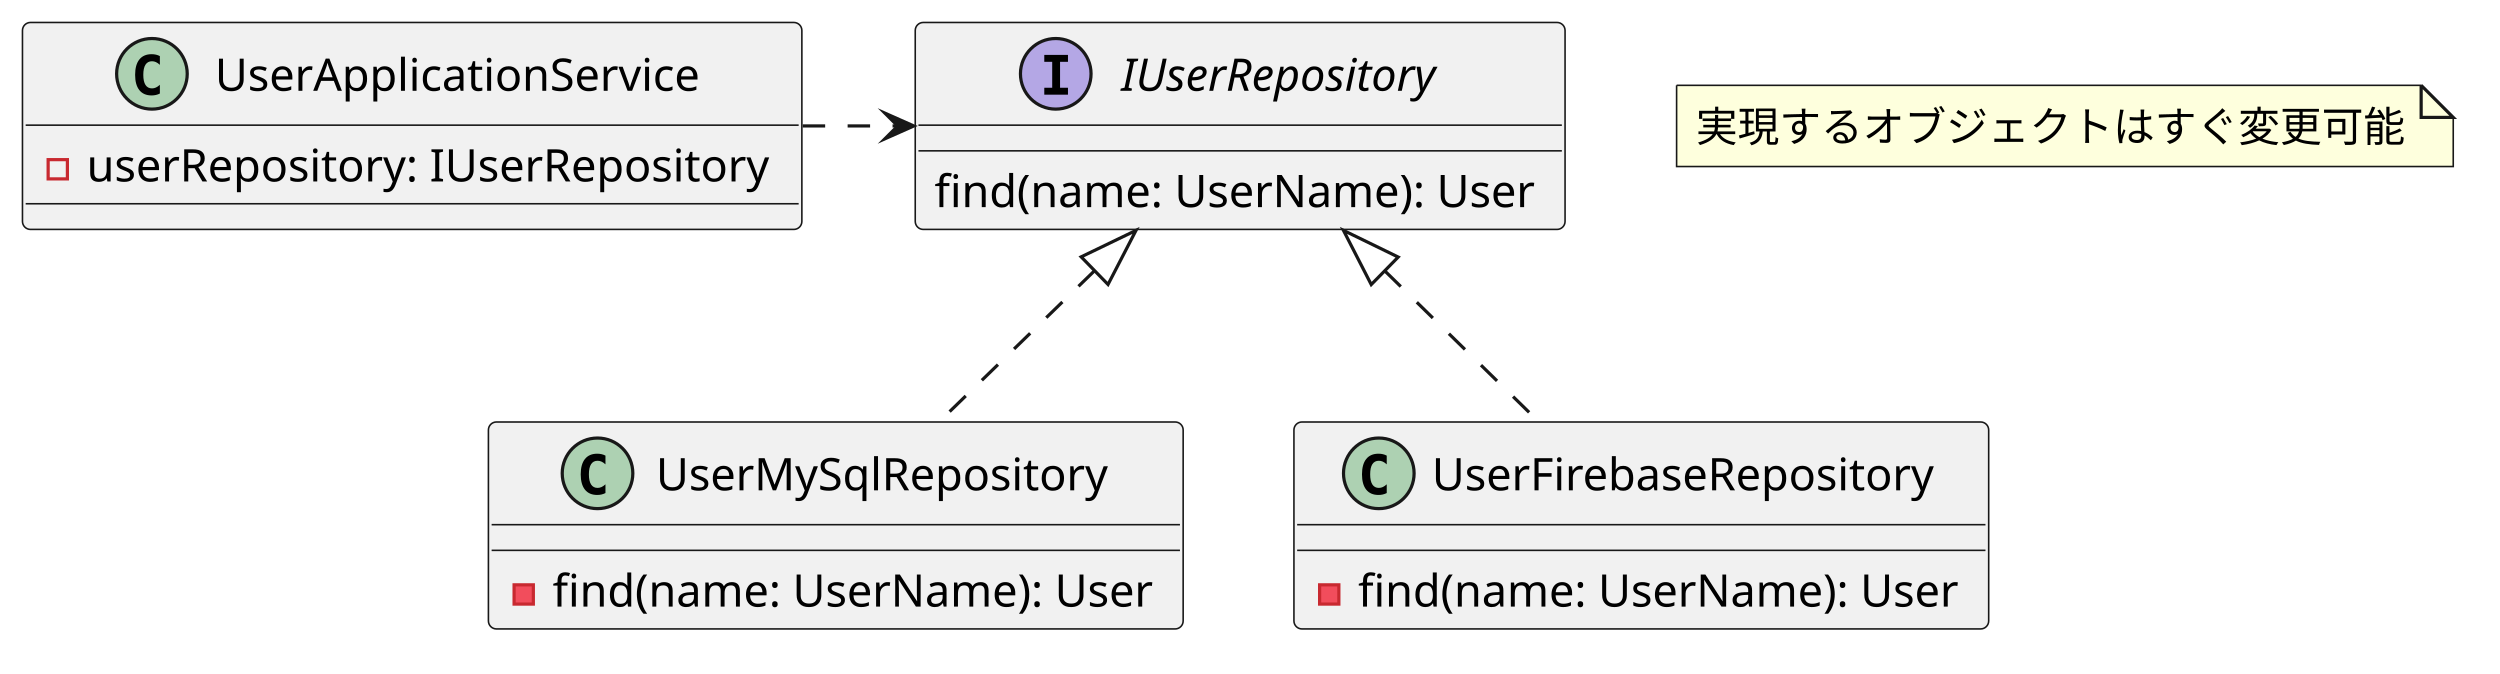
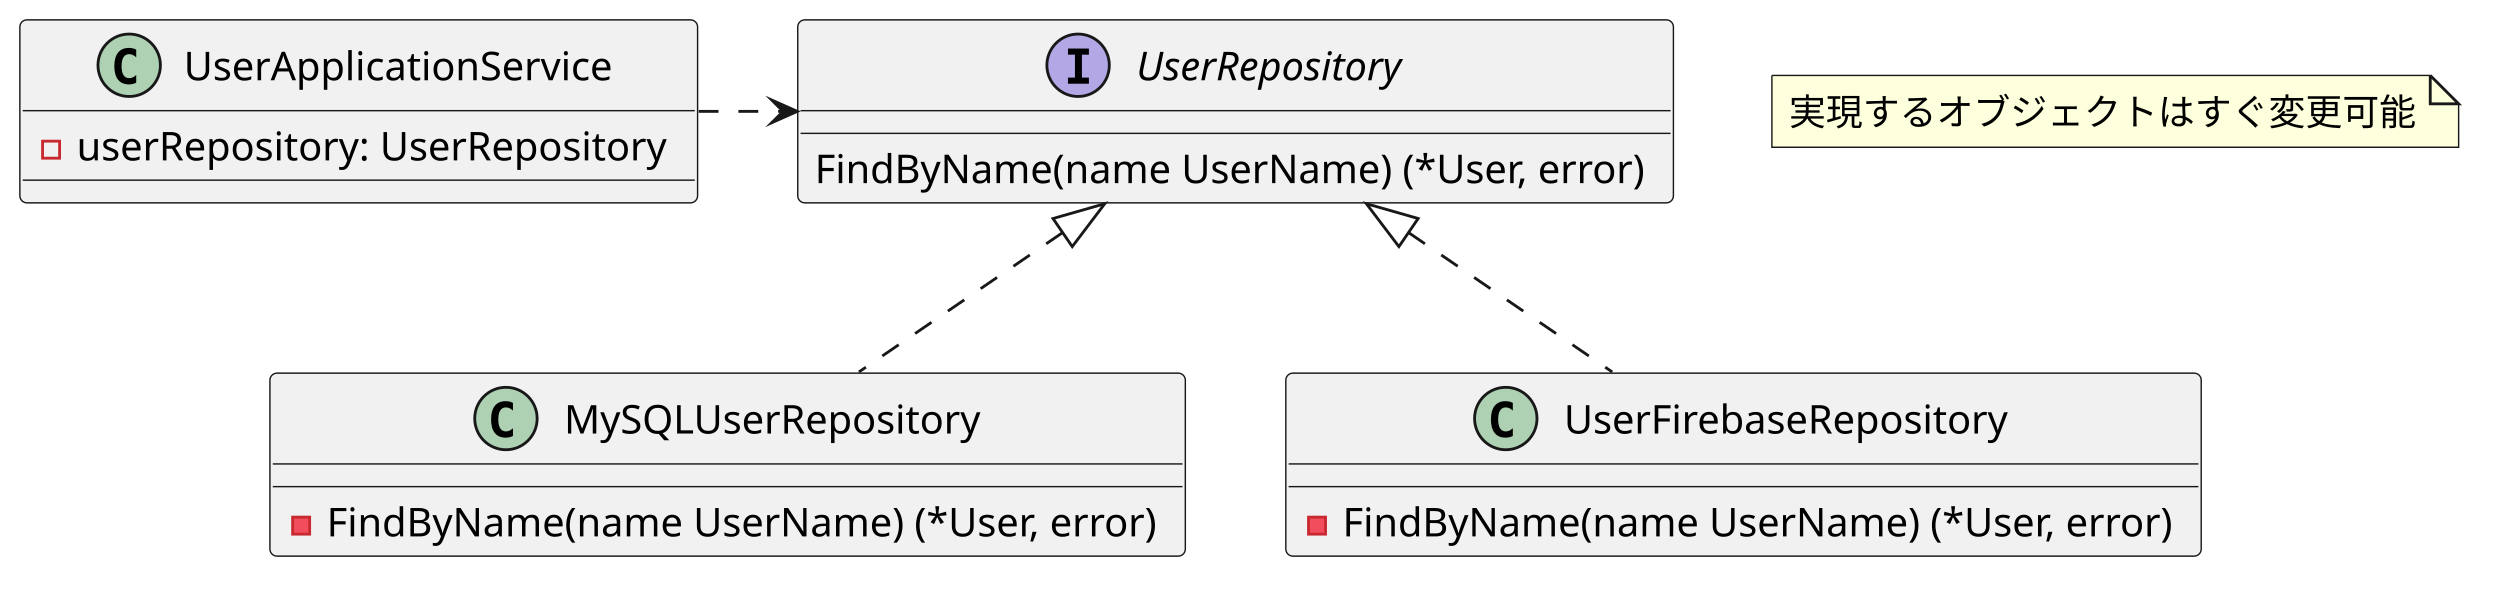
- <svg xmlns="http://www.w3.org/2000/svg" version="1.1" data-diagram-type="CLASS" style="width:779px;height:210px;background:#FFFFFF;" width="779px" height="210px" viewBox="0 0 779 210" zoomAndPan="magnify" preserveAspectRatio="none" contentStyleType="text/css">
+ <svg xmlns="http://www.w3.org/2000/svg" version="1.1" data-diagram-type="CLASS" style="width:881px;height:210px;background:#FFFFFF;" width="881px" height="210px" viewBox="0 0 881 210" zoomAndPan="magnify" preserveAspectRatio="none" contentStyleType="text/css">
  <defs />
  <g font-family="sans-serif" lengthAdjust="spacing">
-     <g class="entity" data-qualified-name="IUserRepository" id="ent0001" data-source-line="1">
-       <rect x="285.19" y="7" width="202.483" height="64.488" fill="#F1F1F1" style="stroke:#181818;stroke-width:0.5;" rx="2.5" ry="2.5" />
-       <ellipse cx="328.972" cy="23" rx="11" ry="11" fill="#B4A7E5" style="stroke:#181818;stroke-width:1;" />
-       <path d="M325.399,19.265 L325.399,17.107 L332.779,17.107 L332.779,19.265 L330.313,19.265 L330.313,27.342 L332.779,27.342 L332.779,29.5 L325.399,29.5 L325.399,27.342 L327.865,27.342 L327.865,19.265 Z " fill="#000" />
-       <text x="349.367" y="28.291" fill="#000" font-size="14" textLength="106.524" font-style="italic">IUserRepository</text>
-       <line x1="286.19" y1="39" x2="486.673" y2="39" style="stroke:#181818;stroke-width:0.5;" />
-       <line x1="286.19" y1="47" x2="486.673" y2="47" style="stroke:#181818;stroke-width:0.5;" />
-       <text x="291.19" y="64.535" fill="#000" font-size="14" textLength="190.483">find(name: UserName): User</text>
+     <g class="entity" data-qualified-name="UserRepository" id="ent0001" data-source-line="1">
+       <rect x="281.12" y="7" width="308.591" height="64.488" fill="#F1F1F1" style="stroke:#181818;stroke-width:0.5;" rx="2.5" ry="2.5" />
+       <ellipse cx="379.92" cy="23" rx="11" ry="11" fill="#B4A7E5" style="stroke:#181818;stroke-width:1;" />
+       <path d="M376.348,19.265 L376.348,17.107 L383.727,17.107 L383.727,19.265 L381.262,19.265 L381.262,27.342 L383.727,27.342 L383.727,29.5 L376.348,29.5 L376.348,27.342 L378.813,27.342 L378.813,19.265 Z " fill="#000" />
+       <text x="400.42" y="28.291" fill="#000" font-size="14" textLength="102.491" font-style="italic">UserRepository</text>
+       <line x1="282.12" y1="39" x2="588.711" y2="39" style="stroke:#181818;stroke-width:0.5;" />
+       <line x1="282.12" y1="47" x2="588.711" y2="47" style="stroke:#181818;stroke-width:0.5;" />
+       <text x="287.12" y="64.535" fill="#000" font-size="14" textLength="296.591">FindByName(name UserName) (*User, error)</text>
    </g>
-     <g class="entity" data-qualified-name="UserMySqlRepository" id="ent0002" data-source-line="1">
-       <rect x="152.19" y="131.49" width="216.483" height="64.488" fill="#F1F1F1" style="stroke:#181818;stroke-width:0.5;" rx="2.5" ry="2.5" />
-       <ellipse cx="186.189" cy="147.49" rx="11" ry="11" fill="#ADD1B2" style="stroke:#181818;stroke-width:1;" />
-       <path d="M188.662,153.633 Q188.081,153.932 187.442,154.081 Q186.803,154.231 186.098,154.231 Q183.591,154.231 182.271,152.579 Q180.951,150.927 180.951,147.806 Q180.951,144.677 182.271,143.025 Q183.591,141.373 186.098,141.373 Q186.803,141.373 187.451,141.522 Q188.098,141.672 188.662,141.97 L188.662,144.693 Q188.032,144.112 187.438,143.842 Q186.845,143.573 186.214,143.573 Q184.869,143.573 184.184,144.639 Q183.499,145.706 183.499,147.806 Q183.499,149.898 184.184,150.964 Q184.869,152.031 186.214,152.031 Q186.845,152.031 187.438,151.761 Q188.032,151.491 188.662,150.91 Z " fill="#000" />
-       <text x="204.411" y="152.781" fill="#000" font-size="14" textLength="142.263">UserMySqlRepository</text>
-       <line x1="153.19" y1="163.49" x2="367.673" y2="163.49" style="stroke:#181818;stroke-width:0.5;" />
-       <line x1="153.19" y1="171.49" x2="367.673" y2="171.49" style="stroke:#181818;stroke-width:0.5;" />
+     <g class="entity" data-qualified-name="MySQLUserRepository" id="ent0002" data-source-line="1">
+       <rect x="95.12" y="131.49" width="322.591" height="64.488" fill="#F1F1F1" style="stroke:#181818;stroke-width:0.5;" rx="2.5" ry="2.5" />
+       <ellipse cx="178.293" cy="147.49" rx="11" ry="11" fill="#ADD1B2" style="stroke:#181818;stroke-width:1;" />
+       <path d="M180.766,153.633 Q180.185,153.932 179.546,154.081 Q178.907,154.231 178.201,154.231 Q175.694,154.231 174.374,152.579 Q173.055,150.927 173.055,147.806 Q173.055,144.677 174.374,143.025 Q175.694,141.373 178.201,141.373 Q178.907,141.373 179.554,141.522 Q180.202,141.672 180.766,141.97 L180.766,144.693 Q180.135,144.112 179.542,143.842 Q178.948,143.573 178.317,143.573 Q176.973,143.573 176.288,144.639 Q175.603,145.706 175.603,147.806 Q175.603,149.898 176.288,150.964 Q176.973,152.031 178.317,152.031 Q178.948,152.031 179.542,151.761 Q180.135,151.491 180.766,150.91 Z " fill="#000" />
+       <text x="198.793" y="152.781" fill="#000" font-size="14" textLength="147.745">MySQLUserRepository</text>
+       <line x1="96.12" y1="163.49" x2="416.711" y2="163.49" style="stroke:#181818;stroke-width:0.5;" />
+       <line x1="96.12" y1="171.49" x2="416.711" y2="171.49" style="stroke:#181818;stroke-width:0.5;" />
      <g data-visibility-modifier="PRIVATE_METHOD">
-         <rect x="160.19" y="182.234" width="6" height="6" fill="#F24D5C" style="stroke:#C82930;stroke-width:1;" />
+         <rect x="103.12" y="182.234" width="6" height="6" fill="#F24D5C" style="stroke:#C82930;stroke-width:1;" />
      </g>
-       <text x="172.19" y="189.025" fill="#000" font-size="14" textLength="190.483">find(name: UserName): User</text>
+       <text x="115.12" y="189.025" fill="#000" font-size="14" textLength="296.591">FindByName(name UserName) (*User, error)</text>
    </g>
    <g class="entity" data-qualified-name="UserFirebaseRepository" id="ent0004" data-source-line="2">
-       <rect x="403.19" y="131.49" width="216.483" height="64.488" fill="#F1F1F1" style="stroke:#181818;stroke-width:0.5;" rx="2.5" ry="2.5" />
-       <ellipse cx="429.634" cy="147.49" rx="11" ry="11" fill="#ADD1B2" style="stroke:#181818;stroke-width:1;" />
-       <path d="M432.107,153.633 Q431.526,153.932 430.887,154.081 Q430.248,154.231 429.542,154.231 Q427.036,154.231 425.716,152.579 Q424.396,150.927 424.396,147.806 Q424.396,144.677 425.716,143.025 Q427.036,141.373 429.542,141.373 Q430.248,141.373 430.895,141.522 Q431.543,141.672 432.107,141.97 L432.107,144.693 Q431.477,144.112 430.883,143.842 Q430.29,143.573 429.659,143.573 Q428.314,143.573 427.629,144.639 Q426.944,145.706 426.944,147.806 Q426.944,149.898 427.629,150.964 Q428.314,152.031 429.659,152.031 Q430.29,152.031 430.883,151.761 Q431.477,151.491 432.107,150.91 Z " fill="#000" />
-       <text x="446.177" y="152.781" fill="#000" font-size="14" textLength="159.052">UserFirebaseRepository</text>
-       <line x1="404.19" y1="163.49" x2="618.673" y2="163.49" style="stroke:#181818;stroke-width:0.5;" />
-       <line x1="404.19" y1="171.49" x2="618.673" y2="171.49" style="stroke:#181818;stroke-width:0.5;" />
+       <rect x="453.12" y="131.49" width="322.591" height="64.488" fill="#F1F1F1" style="stroke:#181818;stroke-width:0.5;" rx="2.5" ry="2.5" />
+       <ellipse cx="530.64" cy="147.49" rx="11" ry="11" fill="#ADD1B2" style="stroke:#181818;stroke-width:1;" />
+       <path d="M533.113,153.633 Q532.532,153.932 531.892,154.081 Q531.253,154.231 530.548,154.231 Q528.041,154.231 526.721,152.579 Q525.401,150.927 525.401,147.806 Q525.401,144.677 526.721,143.025 Q528.041,141.373 530.548,141.373 Q531.253,141.373 531.901,141.522 Q532.548,141.672 533.113,141.97 L533.113,144.693 Q532.482,144.112 531.888,143.842 Q531.295,143.573 530.664,143.573 Q529.319,143.573 528.634,144.639 Q527.95,145.706 527.95,147.806 Q527.95,149.898 528.634,150.964 Q529.319,152.031 530.664,152.031 Q531.295,152.031 531.888,151.761 Q532.482,151.491 533.113,150.91 Z " fill="#000" />
+       <text x="551.14" y="152.781" fill="#000" font-size="14" textLength="159.052">UserFirebaseRepository</text>
+       <line x1="454.12" y1="163.49" x2="774.711" y2="163.49" style="stroke:#181818;stroke-width:0.5;" />
+       <line x1="454.12" y1="171.49" x2="774.711" y2="171.49" style="stroke:#181818;stroke-width:0.5;" />
      <g data-visibility-modifier="PRIVATE_METHOD">
-         <rect x="411.19" y="182.234" width="6" height="6" fill="#F24D5C" style="stroke:#C82930;stroke-width:1;" />
+         <rect x="461.12" y="182.234" width="6" height="6" fill="#F24D5C" style="stroke:#C82930;stroke-width:1;" />
      </g>
-       <text x="423.19" y="189.025" fill="#000" font-size="14" textLength="190.483">find(name: UserName): User</text>
+       <text x="473.12" y="189.025" fill="#000" font-size="14" textLength="296.591">FindByName(name UserName) (*User, error)</text>
    </g>
    <g class="entity" data-qualified-name="UserApplicationService" id="ent0006" data-source-line="3">
-       <rect x="7" y="7" width="242.863" height="64.488" fill="#F1F1F1" style="stroke:#181818;stroke-width:0.5;" rx="2.5" ry="2.5" />
-       <ellipse cx="47.342" cy="23" rx="11" ry="11" fill="#ADD1B2" style="stroke:#181818;stroke-width:1;" />
-       <path d="M49.816,29.143 Q49.234,29.442 48.595,29.591 Q47.956,29.741 47.251,29.741 Q44.744,29.741 43.424,28.089 Q42.104,26.437 42.104,23.316 Q42.104,20.187 43.424,18.535 Q44.744,16.883 47.251,16.883 Q47.956,16.883 48.604,17.032 Q49.251,17.182 49.816,17.48 L49.816,20.203 Q49.185,19.622 48.591,19.352 Q47.998,19.083 47.367,19.083 Q46.022,19.083 45.337,20.149 Q44.652,21.216 44.652,23.316 Q44.652,25.408 45.337,26.474 Q46.022,27.541 47.367,27.541 Q47.998,27.541 48.591,27.271 Q49.185,27.001 49.816,26.42 Z " fill="#000" />
-       <text x="66.974" y="28.291" fill="#000" font-size="14" textLength="154.547">UserApplicationService</text>
-       <line x1="8" y1="39" x2="248.863" y2="39" style="stroke:#181818;stroke-width:0.5;" />
+       <rect x="7" y="7" width="238.83" height="64.488" fill="#F1F1F1" style="stroke:#181818;stroke-width:0.5;" rx="2.5" ry="2.5" />
+       <ellipse cx="45.527" cy="23" rx="11" ry="11" fill="#ADD1B2" style="stroke:#181818;stroke-width:1;" />
+       <path d="M48.001,29.143 Q47.42,29.442 46.78,29.591 Q46.141,29.741 45.436,29.741 Q42.929,29.741 41.609,28.089 Q40.289,26.437 40.289,23.316 Q40.289,20.187 41.609,18.535 Q42.929,16.883 45.436,16.883 Q46.141,16.883 46.789,17.032 Q47.436,17.182 48.001,17.48 L48.001,20.203 Q47.37,19.622 46.776,19.352 Q46.183,19.083 45.552,19.083 Q44.207,19.083 43.522,20.149 Q42.838,21.216 42.838,23.316 Q42.838,25.408 43.522,26.474 Q44.207,27.541 45.552,27.541 Q46.183,27.541 46.776,27.271 Q47.37,27.001 48.001,26.42 Z " fill="#000" />
+       <text x="64.756" y="28.291" fill="#000" font-size="14" textLength="154.547">UserApplicationService</text>
+       <line x1="8" y1="39" x2="244.83" y2="39" style="stroke:#181818;stroke-width:0.5;" />
      <g data-visibility-modifier="PRIVATE_FIELD">
        <rect x="15" y="49.744" width="6" height="6" fill="none" style="stroke:#C82930;stroke-width:1;" />
      </g>
-       <text x="27" y="56.535" fill="#000" font-size="14" textLength="216.863">userRepository: IUserRepository</text>
-       <line x1="8" y1="63.488" x2="248.863" y2="63.488" style="stroke:#181818;stroke-width:0.5;" />
+       <text x="27" y="56.535" fill="#000" font-size="14" textLength="212.83">userRepository: UserRepository</text>
+       <line x1="8" y1="63.488" x2="244.83" y2="63.488" style="stroke:#181818;stroke-width:0.5;" />
    </g>
    <g class="entity" data-qualified-name="note" id="ent0008" data-source-line="18">
-       <path d="M522.43,26.59 L522.43,51.901 L764.43,51.901 L764.43,36.59 L754.43,26.59 L522.43,26.59" style="stroke:#181818;stroke-width:0.5;" fill="#FEFFDD" />
-       <path d="M754.43,26.59 L754.43,36.59 L764.43,36.59 L754.43,26.59" style="stroke:#181818;stroke-width:1;" fill="#FEFFDD" />
-       <text x="528.43" y="44.158" fill="#000" font-size="13" textLength="221">実現するオブジェクトはすぐ変更可能</text>
+       <path d="M624.42,26.59 L624.42,51.901 L866.42,51.901 L866.42,36.59 L856.42,26.59 L624.42,26.59" style="stroke:#181818;stroke-width:0.5;" fill="#FEFFDD" />
+       <path d="M856.42,26.59 L856.42,36.59 L866.42,36.59 L856.42,26.59" style="stroke:#181818;stroke-width:1;" fill="#FEFFDD" />
+       <text x="630.42" y="44.158" fill="#000" font-size="13" textLength="221">実現するオブジェクトはすぐ変更可能</text>
    </g>
    <g class="link" data-entity-1="ent0001" data-entity-2="ent0002" id="lnk3" data-source-line="1" data-link-type="extension">
-       <path d="M341.075,84.338 C322.265,102.628 311.56,113.03 292.77,131.3" style="stroke:#181818;stroke-width:1;stroke-dasharray:7,7;" fill="none" id="IUserRepository-backto-UserMySqlRepository" codeLine="1" />
-       <polygon points="353.98,71.79,336.892,80.037,345.258,88.64,353.98,71.79" fill="none" style="stroke:#181818;stroke-width:1;stroke-linejoin:miter;stroke-miterlimit:10;" />
+       <path d="M374.466,81.957 C347.846,100.177 329.31,112.85 302.67,131.09" style="stroke:#181818;stroke-width:1;stroke-dasharray:7,7;" fill="none" id="UserRepository-backto-MySQLUserRepository" codeLine="1" />
+       <polygon points="389.32,71.79,371.077,77.005,377.855,86.908,389.32,71.79" fill="none" style="stroke:#181818;stroke-width:1;stroke-linejoin:miter;stroke-miterlimit:10;" />
    </g>
    <g class="link" data-entity-1="ent0001" data-entity-2="ent0004" id="lnk5" data-source-line="2" data-link-type="extension">
-       <path d="M431.478,84.386 C450.148,102.676 460.71,113.03 479.35,131.3" style="stroke:#181818;stroke-width:1;stroke-dasharray:7,7;" fill="none" id="IUserRepository-backto-UserFirebaseRepository" codeLine="2" />
-       <polygon points="418.62,71.79,427.279,88.672,435.677,80.1,418.62,71.79" fill="none" style="stroke:#181818;stroke-width:1;stroke-linejoin:miter;stroke-miterlimit:10;" />
+       <path d="M496.364,81.957 C522.984,100.177 541.52,112.85 568.16,131.09" style="stroke:#181818;stroke-width:1;stroke-dasharray:7,7;" fill="none" id="UserRepository-backto-UserFirebaseRepository" codeLine="2" />
+       <polygon points="481.51,71.79,492.975,86.908,499.753,77.005,481.51,71.79" fill="none" style="stroke:#181818;stroke-width:1;stroke-linejoin:miter;stroke-miterlimit:10;" />
    </g>
    <g class="link" data-entity-1="ent0006" data-entity-2="ent0001" id="lnk7" data-source-line="3" data-link-type="dependency">
-       <path d="M250.12,39.25 C261.66,39.25 268.2,39.25 279.73,39.25" style="stroke:#181818;stroke-width:1;stroke-dasharray:7,7;" fill="none" id="UserApplicationService-to-IUserRepository" codeLine="3" />
-       <polygon points="284.73,39.25,275.73,35.25,279.73,39.25,275.73,43.25,284.73,39.25" fill="#181818" style="stroke:#181818;stroke-width:1;stroke-linejoin:miter;stroke-miterlimit:10;" />
+       <path d="M246.21,39.25 C257.79,39.25 264.37,39.25 275.95,39.25" style="stroke:#181818;stroke-width:1;stroke-dasharray:7,7;" fill="none" id="UserApplicationService-to-UserRepository" codeLine="3" />
+       <polygon points="280.95,39.25,271.95,35.25,275.95,39.25,271.95,43.25,280.95,39.25" fill="#181818" style="stroke:#181818;stroke-width:1;stroke-linejoin:miter;stroke-miterlimit:10;" />
    </g>
  </g>
</svg>
